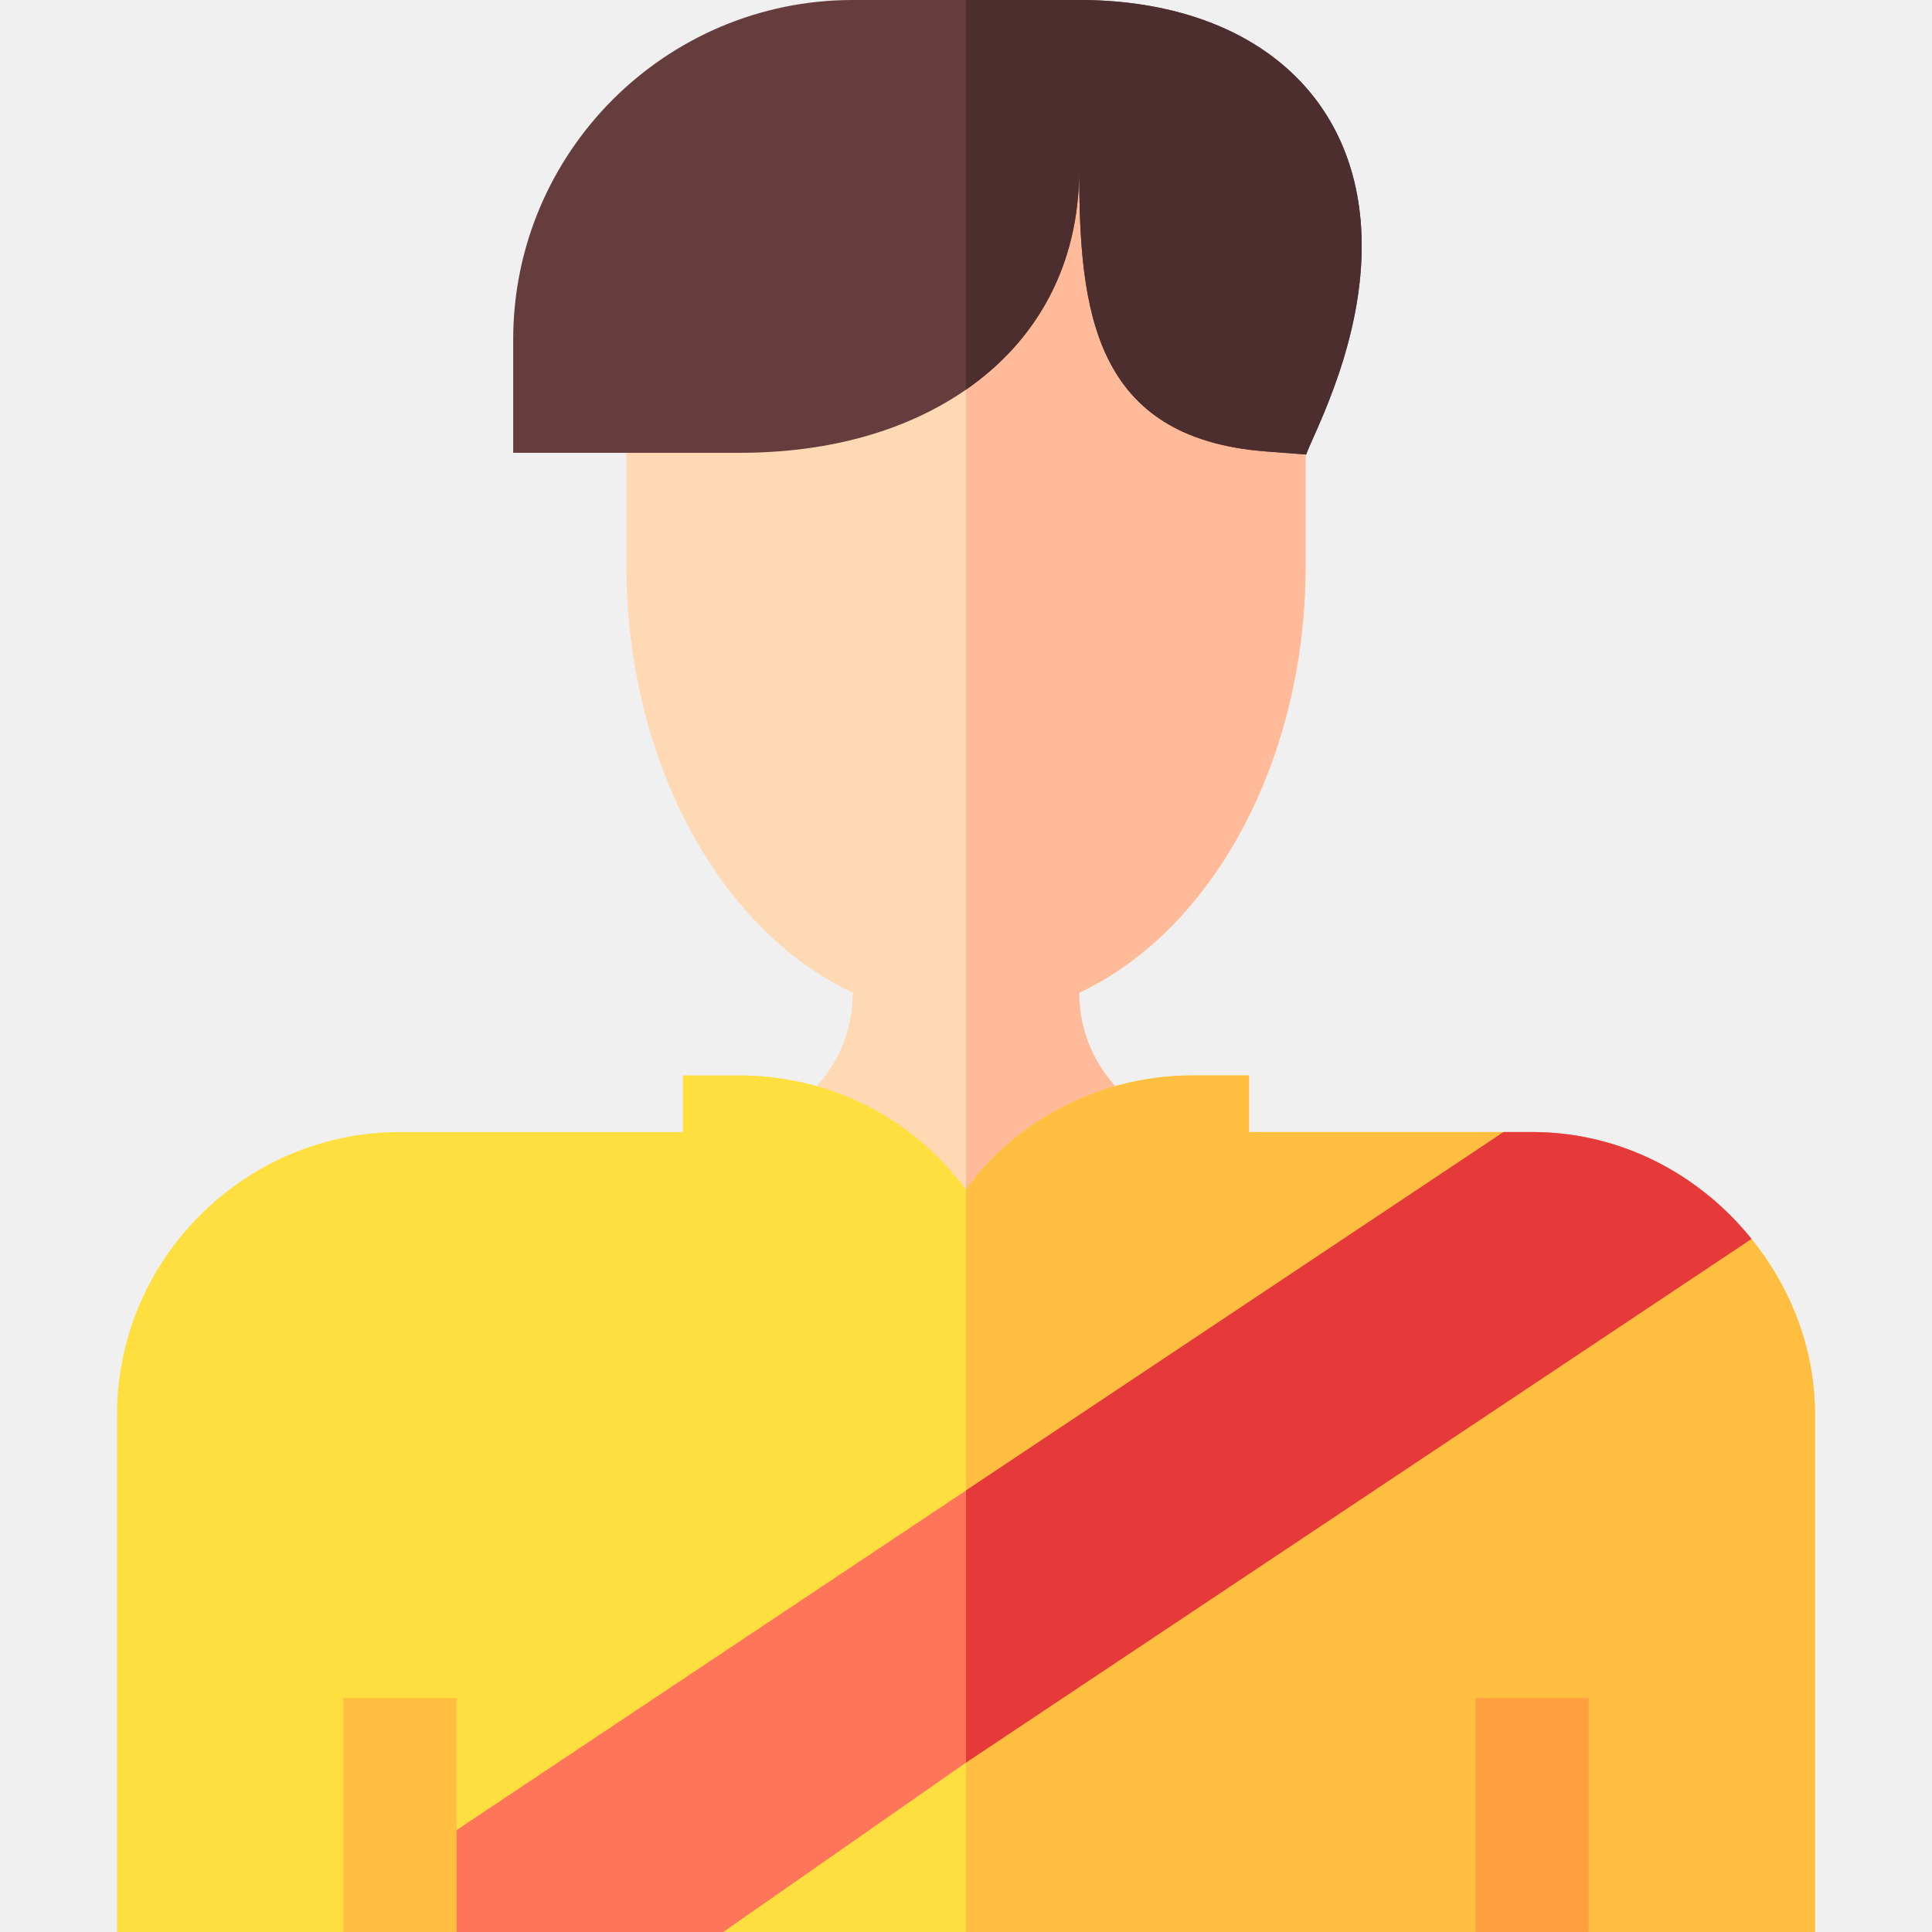
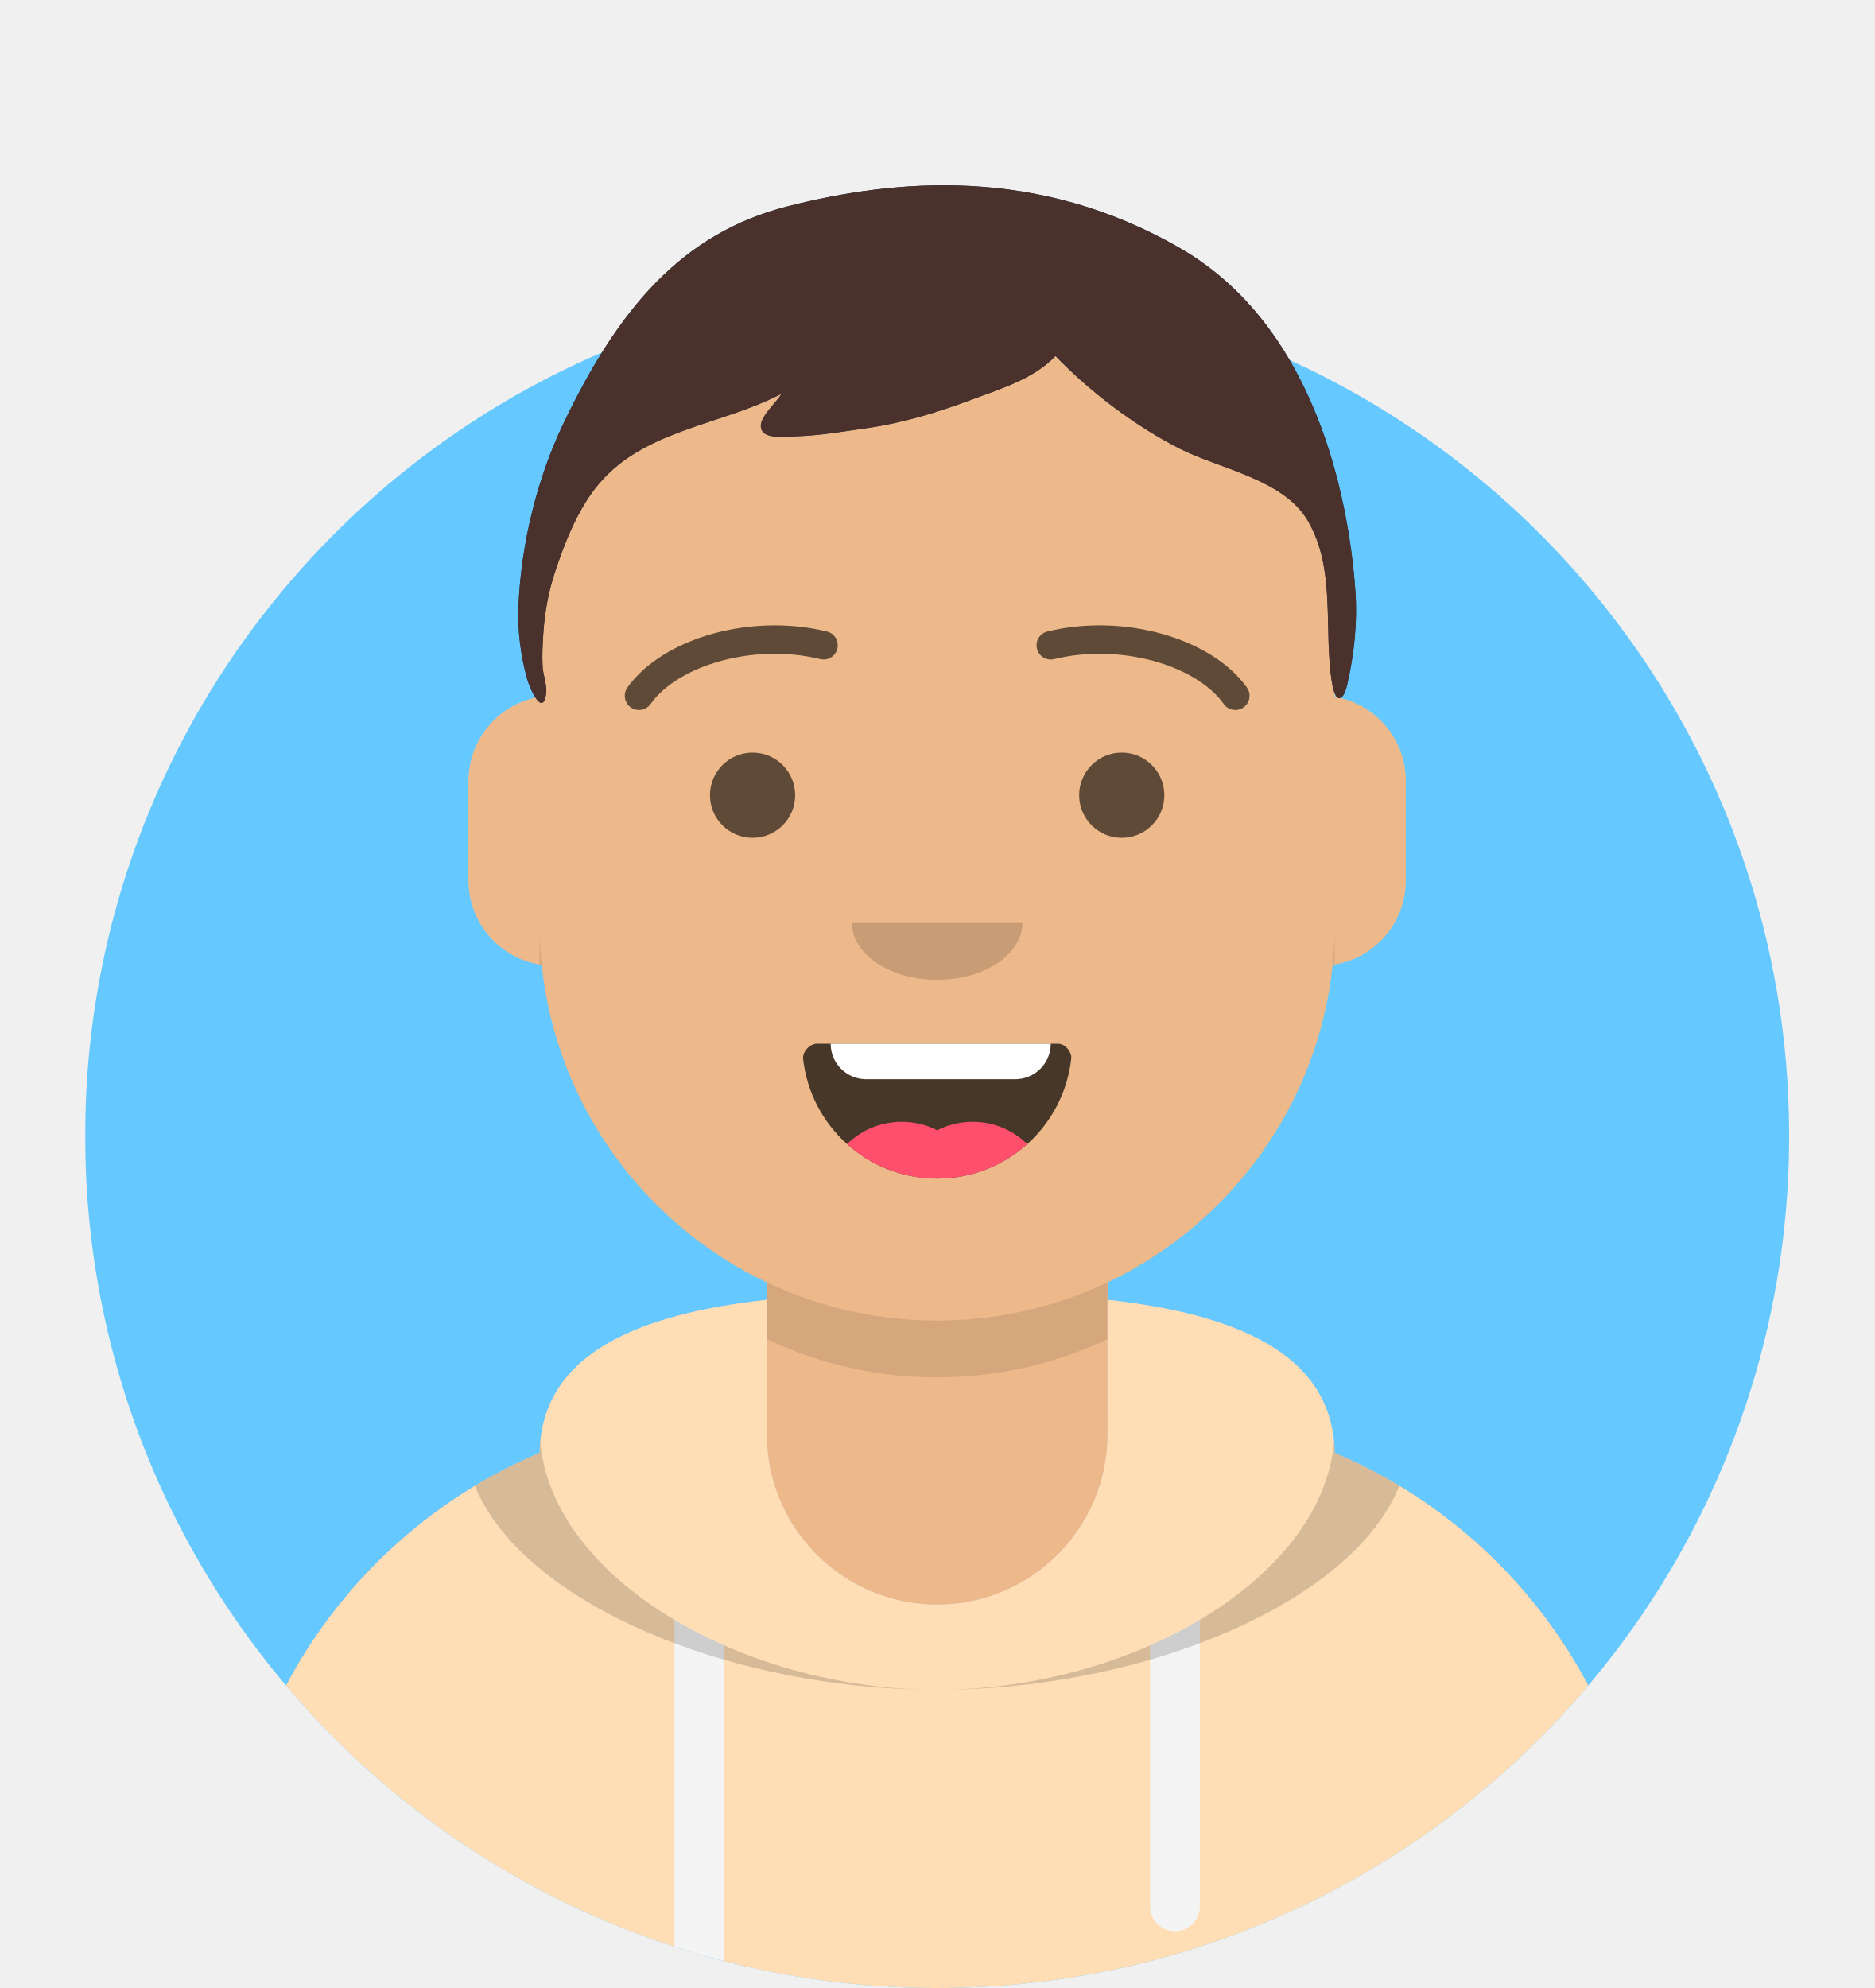
- <svg xmlns="http://www.w3.org/2000/svg" id="Capa_1" enable-background="new 0 0 512 512" height="512" viewBox="0 0 512 512" width="512">
-   <g>
-     <path d="m464.169 328.326-35.795 8.864-172.374 114.918-31.82 21.213-32.518 38.679h64.338 135l15-32 15 32h60v-137c0-17.704-6.473-33.809-16.831-46.674z" fill="#ffdf40" />
-     <path d="m406 480 15 32h60v-137c0-17.704-6.473-33.809-16.831-46.674l-35.795 8.864-172.374 114.918v59.892h135z" fill="#ffbe40" />
-     <g>
-       <path d="m346 150v-105l-30-15h-60-57.394l-32.606 15v105c0 50.757 24.111 96.211 60 113.086v.015c0 20.346-16.553 36.899-36.914 36.899l21.914 15 45 30 45-30 21.914-15c-20.361 0-36.914-16.553-36.914-36.899 35.889-16.89 60-62.344 60-113.101z" fill="#ffd9b3" />
-       <path d="m322.914 300c-20.361 0-36.914-16.553-36.914-36.899 35.889-16.89 60-62.344 60-113.101v-105l-30-15h-60v315l45-30z" fill="#fb9" />
+ <svg xmlns="http://www.w3.org/2000/svg" xmlns:xlink="http://www.w3.org/1999/xlink" width="264px" height="280px" viewBox="0 0 264 280" version="1.1">
+   <defs>
+     <circle id="react-path-1" cx="120" cy="120" r="120" />
+     <path d="M12,160 C12,226.274 65.726,280 132,280 C198.274,280 252,226.274 252,160 L264,160 L264,-1.42108547e-14 L-3.19744231e-14,-1.42108547e-14 L-3.19744231e-14,160 L12,160 Z" id="react-path-2" />
+     <path d="M124,144.611 L124,163 L128,163 L128,163 C167.765,163 200,195.235 200,235 L200,244 L0,244 L0,235 C-4.86974701e-15,195.235 32.235,163 72,163 L72,163 L76,163 L76,144.611 C58.763,136.422 46.372,119.687 44.305,99.881 C38.48,99.058 34,94.052 34,88 L34,74 C34,68.054 38.325,63.118 44,62.166 L44,56 L44,56 C44,25.072 69.072,5.68137151e-15 100,0 L100,0 L100,0 C130.928,-5.68137151e-15 156,25.072 156,56 L156,62.166 C161.675,63.118 166,68.054 166,74 L166,88 C166,94.052 161.52,99.058 155.695,99.881 C153.628,119.687 141.237,136.422 124,144.611 Z" id="react-path-3" />
+   </defs>
+   <g id="Avataaar" stroke="none" stroke-width="1" fill="none" fill-rule="evenodd">
+     <g transform="translate(-825, -1100)" id="Avataaar/Circle">
+       <g transform="translate(825, 1100)">
+         <g id="Circle" stroke-width="1" fill-rule="evenodd" transform="translate(12, 40)">
+           <mask id="react-mask-4" fill="white">
+             <use xlink:href="#react-path-1" />
+           </mask>
+           <use id="Circle-Background" fill="#E6E6E6" xlink:href="#react-path-1" />
+           <g id="Color/Palette/Blue-01" mask="url(#react-mask-4)" fill="#65C9FF">
+             <rect id="🖍Color" x="0" y="0" width="240" height="240" />
+           </g>
+         </g>
+         <mask id="react-mask-5" fill="white">
+           <use xlink:href="#react-path-2" />
+         </mask>
+         <g id="Mask" />
+         <g id="Avataaar" stroke-width="1" fill-rule="evenodd" mask="url(#react-mask-5)">
+           <g id="Body" transform="translate(32, 36)">
+             <mask id="react-mask-6" fill="white">
+               <use xlink:href="#react-path-3" />
+             </mask>
+             <use fill="#D0C6AC" xlink:href="#react-path-3" />
+             <g id="Skin/👶🏽-03-Brown" mask="url(#react-mask-6)" fill="#EDB98A">
+               <g transform="translate(0, 0)" id="Color">
+                 <rect x="0" y="0" width="264" height="280" />
+               </g>
+             </g>
+             <path d="M156,79 L156,102 C156,132.928 130.928,158 100,158 C69.072,158 44,132.928 44,102 L44,79 L44,94 C44,124.928 69.072,150 100,150 C130.928,150 156,124.928 156,94 L156,79 Z" id="Neck-Shadow" fill-opacity="0.1" fill="#000000" mask="url(#react-mask-6)" />
+           </g>
+           <g id="Clothing/Hoodie" transform="translate(0, 170)">
+             <defs>
+               <path d="M108,13.071 C90.081,15.076 76.28,20.552 76.004,34.645 C50.146,45.568 32,71.165 32,100.999 L32,100.999 L32,110 L232,110 L232,100.999 C232,71.165 213.854,45.568 187.996,34.645 C187.72,20.552 173.919,15.076 156,13.071 L156,32 L156,32 C156,45.255 145.255,56 132,56 L132,56 C118.745,56 108,45.255 108,32 L108,13.071 Z" id="react-path-339" />
+             </defs>
+             <mask id="react-mask-340" fill="white">
+               <use xlink:href="#react-path-339" />
+             </mask>
+             <use id="Hoodie" fill="#B7C1DB" fill-rule="evenodd" xlink:href="#react-path-339" />
+             <g id="Color/Palette/Gray-01" mask="url(#react-mask-340)" fill-rule="evenodd" fill="#FFDEB5">
+               <rect id="🖍Color" x="0" y="0" width="264" height="110" />
+             </g>
+             <path d="M102,61.739 L102,110 L95,110 L95,58.15 C97.204,59.46 99.547,60.661 102,61.739 Z M169,58.15 L169,98.5 C169,100.433 167.433,102 165.5,102 C163.567,102 162,100.433 162,98.5 L162,61.739 C164.453,60.661 166.796,59.46 169,58.15 Z" id="Straps" fill="#F4F4F4" fill-rule="evenodd" mask="url(#react-mask-340)" />
+             <path d="M90.96,12.724 C75.909,15.571 65.5,21.243 65.5,32.308 C65.5,52.02 98.538,68 132,68 C165.462,68 198.5,52.02 198.5,32.308 C198.5,21.243 188.091,15.571 173.04,12.724 C182.125,16.074 188,21.706 188,31.077 C188,51.469 160.179,68 132,68 C103.821,68 76,51.469 76,31.077 C76,21.706 81.875,16.074 90.96,12.724 Z" id="Shadow" fill-opacity="0.16" fill="#000000" fill-rule="evenodd" mask="url(#react-mask-340)" />
+           </g>
+           <g id="Face" transform="translate(76, 82)" fill="#000000">
+             <g id="Mouth/Smile" transform="translate(2, 52)">
+               <defs>
+                 <path d="M35.118,15.128 C36.176,24.62 44.226,32 54,32 C63.804,32 71.874,24.574 72.892,15.04 C72.974,14.273 72.117,13 71.043,13 C56.149,13 44.738,13 37.087,13 C36.007,13 35.012,14.178 35.118,15.128 Z" id="react-path-363" />
+               </defs>
+               <mask id="react-mask-364" fill="white">
+                 <use xlink:href="#react-path-363" />
+               </mask>
+               <use id="Mouth" fill-opacity="0.7" fill="#000000" fill-rule="evenodd" xlink:href="#react-path-363" />
+               <rect id="Teeth" fill="#FFFFFF" fill-rule="evenodd" mask="url(#react-mask-364)" x="39" y="2" width="31" height="16" rx="5" />
+               <g id="Tongue" stroke-width="1" fill-rule="evenodd" mask="url(#react-mask-364)" fill="#FF4F6D">
+                 <g transform="translate(38, 24)">
+                   <circle cx="11" cy="11" r="11" />
+                   <circle cx="21" cy="11" r="11" />
+                 </g>
+               </g>
+             </g>
+             <g id="Nose/Default" transform="translate(28, 40)" fill-opacity="0.16">
+               <path d="M16,8 C16,12.418 21.373,16 28,16 L28,16 C34.627,16 40,12.418 40,8" id="Nose" />
+             </g>
+             <g id="Eyes/Default-😀" transform="translate(0, 8)" fill-opacity="0.6">
+               <circle id="Eye" cx="30" cy="22" r="6" />
+               <circle id="Eye" cx="82" cy="22" r="6" />
+             </g>
+             <g id="Eyebrow/Outline/Default" fill-opacity="0.6">
+               <g id="I-Browse" transform="translate(12, 6)">
+                 <path d="M3.63,11.159 C7.545,5.65 18.278,2.561 27.523,4.831 C28.596,5.095 29.679,4.439 29.942,3.366 C30.206,2.293 29.55,1.21 28.477,0.947 C17.74,-1.69 5.312,1.887 0.37,8.841 C-0.27,9.742 -0.059,10.99 0.841,11.63 C1.742,12.27 2.99,12.059 3.63,11.159 Z" id="Eyebrow" fill-rule="nonzero" />
+                 <path d="M61.63,11.159 C65.545,5.65 76.278,2.561 85.523,4.831 C86.596,5.095 87.679,4.439 87.942,3.366 C88.206,2.293 87.55,1.21 86.477,0.947 C75.74,-1.69 63.312,1.887 58.37,8.841 C57.73,9.742 57.941,10.99 58.841,11.63 C59.742,12.27 60.99,12.059 61.63,11.159 Z" id="Eyebrow" fill-rule="nonzero" transform="translate(73.00015, 6.039198) scale(-1, 1) translate(-73.00015, -6.039198) " />
+               </g>
+             </g>
+           </g>
+           <g id="Top" stroke-width="1" fill-rule="evenodd">
+             <defs>
+               <rect id="react-path-401" x="0" y="0" width="264" height="280" />
+               <path d="M167.309,35.006 C147.121,23.307 127.129,25.222 112.037,29.03 C96.945,32.838 88.017,43.651 80.357,59.648 C76.596,67.503 74.366,76.791 74.023,85.481 C73.888,88.893 74.348,92.415 75.268,95.7 C75.605,96.906 77.423,101.087 77.922,97.709 C78.089,96.584 77.48,95.033 77.422,93.838 C77.344,92.269 77.427,90.681 77.534,89.115 C77.734,86.187 78.256,83.315 79.185,80.525 C80.512,76.537 82.201,72.213 84.787,68.848 C91.188,60.521 102.269,60.046 111.066,55.464 C110.303,56.869 107.36,59.143 108.379,60.727 C109.084,61.821 111.749,61.489 113.022,61.454 C116.371,61.362 119.735,60.78 123.043,60.307 C128.256,59.562 133.141,58.052 138.047,56.218 C142.063,54.716 146.65,53.326 149.669,50.14 C154.54,55.188 160.81,59.935 167.07,63.143 C172.688,66.022 181.749,67.461 185.183,73.301 C189.248,80.215 187.378,88.707 188.619,96.201 C189.091,99.05 190.164,98.987 190.751,96.438 C191.748,92.108 192.219,87.61 191.902,83.159 C191.184,73.111 187.497,46.706 167.309,35.006 Z" id="react-path-400" />
+               <filter x="-0.8%" y="-2.0%" width="101.5%" height="108.0%" filterUnits="objectBoundingBox" id="react-filter-397">
+                 <feOffset dx="0" dy="2" in="SourceAlpha" result="shadowOffsetOuter1" />
+                 <feColorMatrix values="0 0 0 0 0   0 0 0 0 0   0 0 0 0 0  0 0 0 0.16 0" type="matrix" in="shadowOffsetOuter1" result="shadowMatrixOuter1" />
+                 <feMerge>
+                   <feMergeNode in="shadowMatrixOuter1" />
+                   <feMergeNode in="SourceGraphic" />
+                 </feMerge>
+               </filter>
+             </defs>
+             <mask id="react-mask-399" fill="white">
+               <use xlink:href="#react-path-401" />
+             </mask>
+             <g id="Mask" />
+             <g id="Top/Short-Hair/Short-Round" mask="url(#react-mask-399)">
+               <g transform="translate(-1, 0)">
+                 <mask id="react-mask-398" fill="white">
+                   <use xlink:href="#react-path-400" />
+                 </mask>
+                 <use id="Short-Hair" stroke="none" fill="#28354B" fill-rule="evenodd" xlink:href="#react-path-400" />
+                 <g id="Skin/👶🏽-03-Brown" mask="url(#react-mask-398)" fill="#4A312C">
+                   <g transform="translate(0, 0) " id="Color">
+                     <rect x="0" y="0" width="264" height="280" />
+                   </g>
+                 </g>
+               </g>
+             </g>
+           </g>
+         </g>
+       </g>
    </g>
-     <path d="m286 0h-30-30c-49.629 0-90 40.371-90 90v30h60c24.443 0 44.718-6.156 60-16.736 18.896-13.085 30-33.076 30-58.264 0 37.324 3.779 71.118 49.453 74.634l10.693.82c1.82-5.358 16.36-31.575 14.566-60.211-2.369-37.803-32.063-60.243-74.712-60.243z" fill="#663d3d" />
-     <path d="m286 45c0 37.324 3.779 71.118 49.453 74.634l10.693.82c1.82-5.358 16.36-31.575 14.566-60.211-2.369-37.803-32.063-60.243-74.712-60.243h-30v103.264c18.896-13.085 30-33.076 30-58.264z" fill="#4d2e2e" />
-     <path d="m331 300v-15h-15c-26.688 0-48.684 14.134-60 30.3-14.491-19.664-36.855-30.3-60-30.3h-15v15h-75c-41.25 0-75 33.75-75 75v137h60l15-32 5.621 11.241 36.422-9.282 107.957-71.971 111.213-74.143 31.267-35.845z" fill="#ffdf40" />
-     <path d="m398.48 300h-67.48v-15h-15c-26.688 0-48.684 14.134-60 30.3v94.688l111.213-74.143z" fill="#ffbe40" />
-     <path d="m406 300h-7.52l-142.48 94.988-144.379 96.253 9.379 20.759h70.662l64.338-44.892 208.169-138.781c-13.777-17.112-34.623-28.327-58.169-28.327z" fill="#ff7559" />
-     <path d="m406 300h-7.52l-142.48 94.988v72.12l208.169-138.781c-13.777-17.112-34.623-28.327-58.169-28.327z" fill="#e63a3a" />
-     <path d="m91 450h30v62h-30z" fill="#ffbe40" />
-     <path d="m391 450h30v62h-30z" fill="#ff9f40" />
  </g>
</svg>
